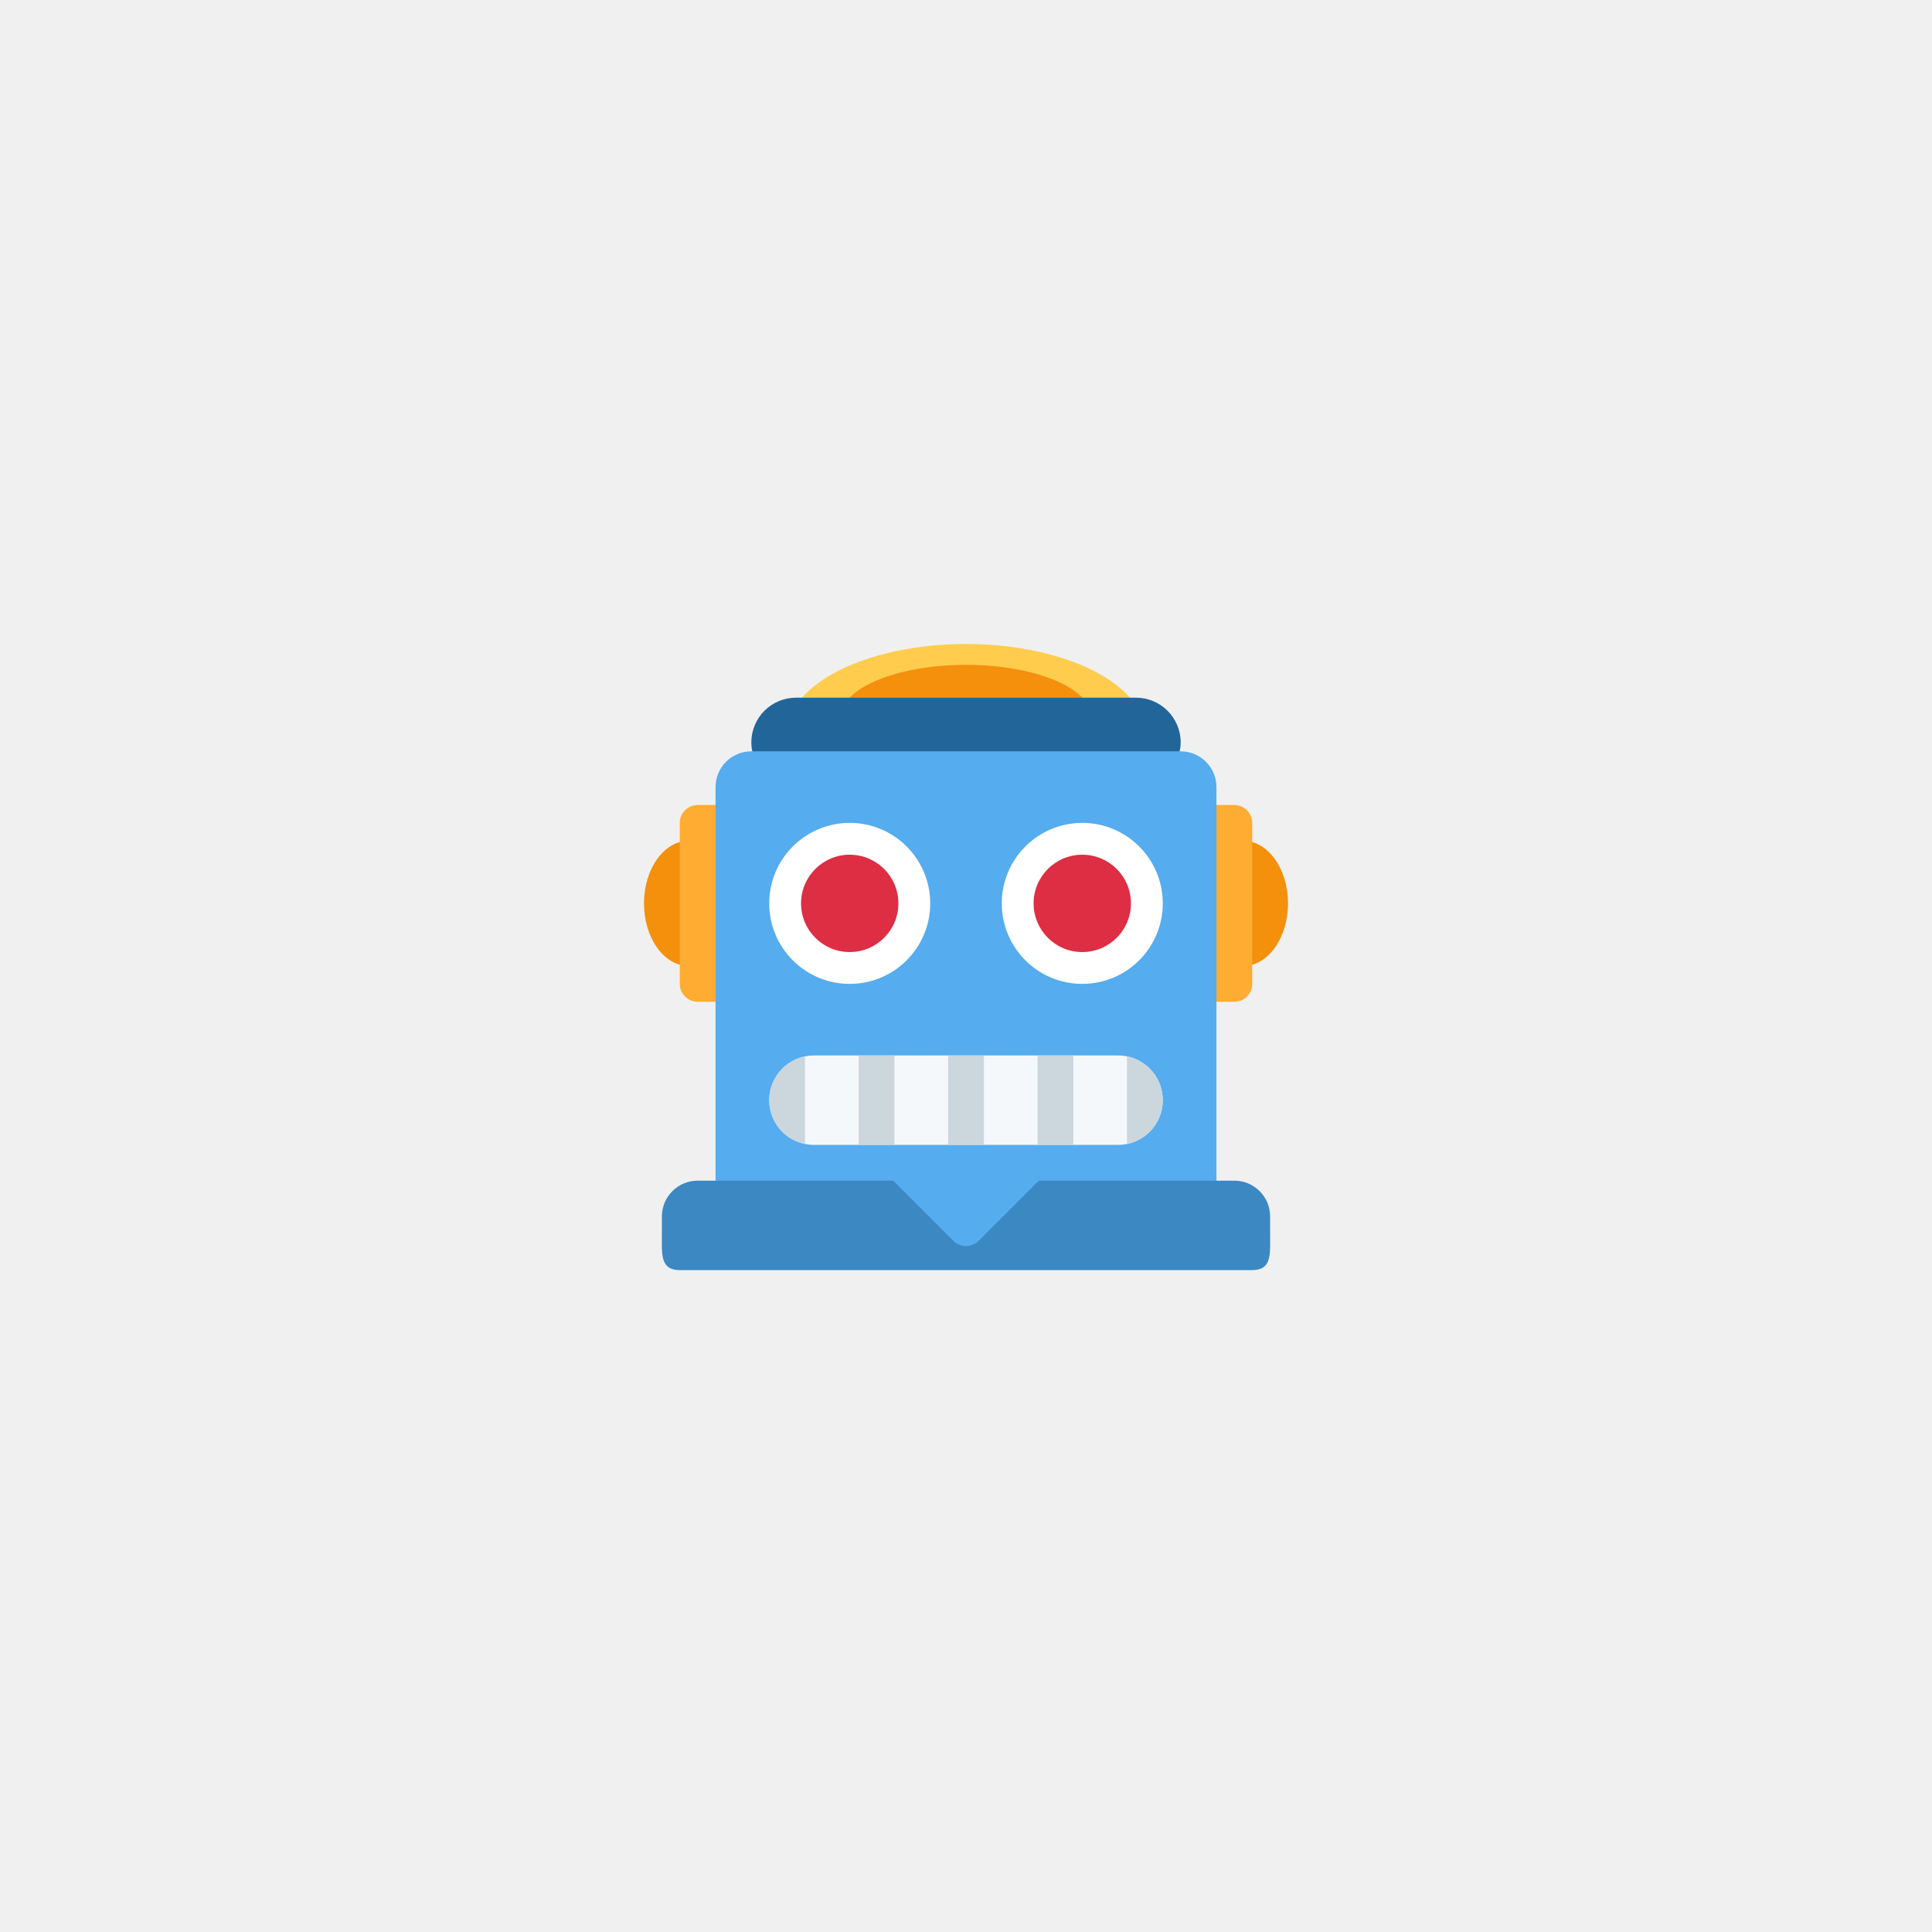
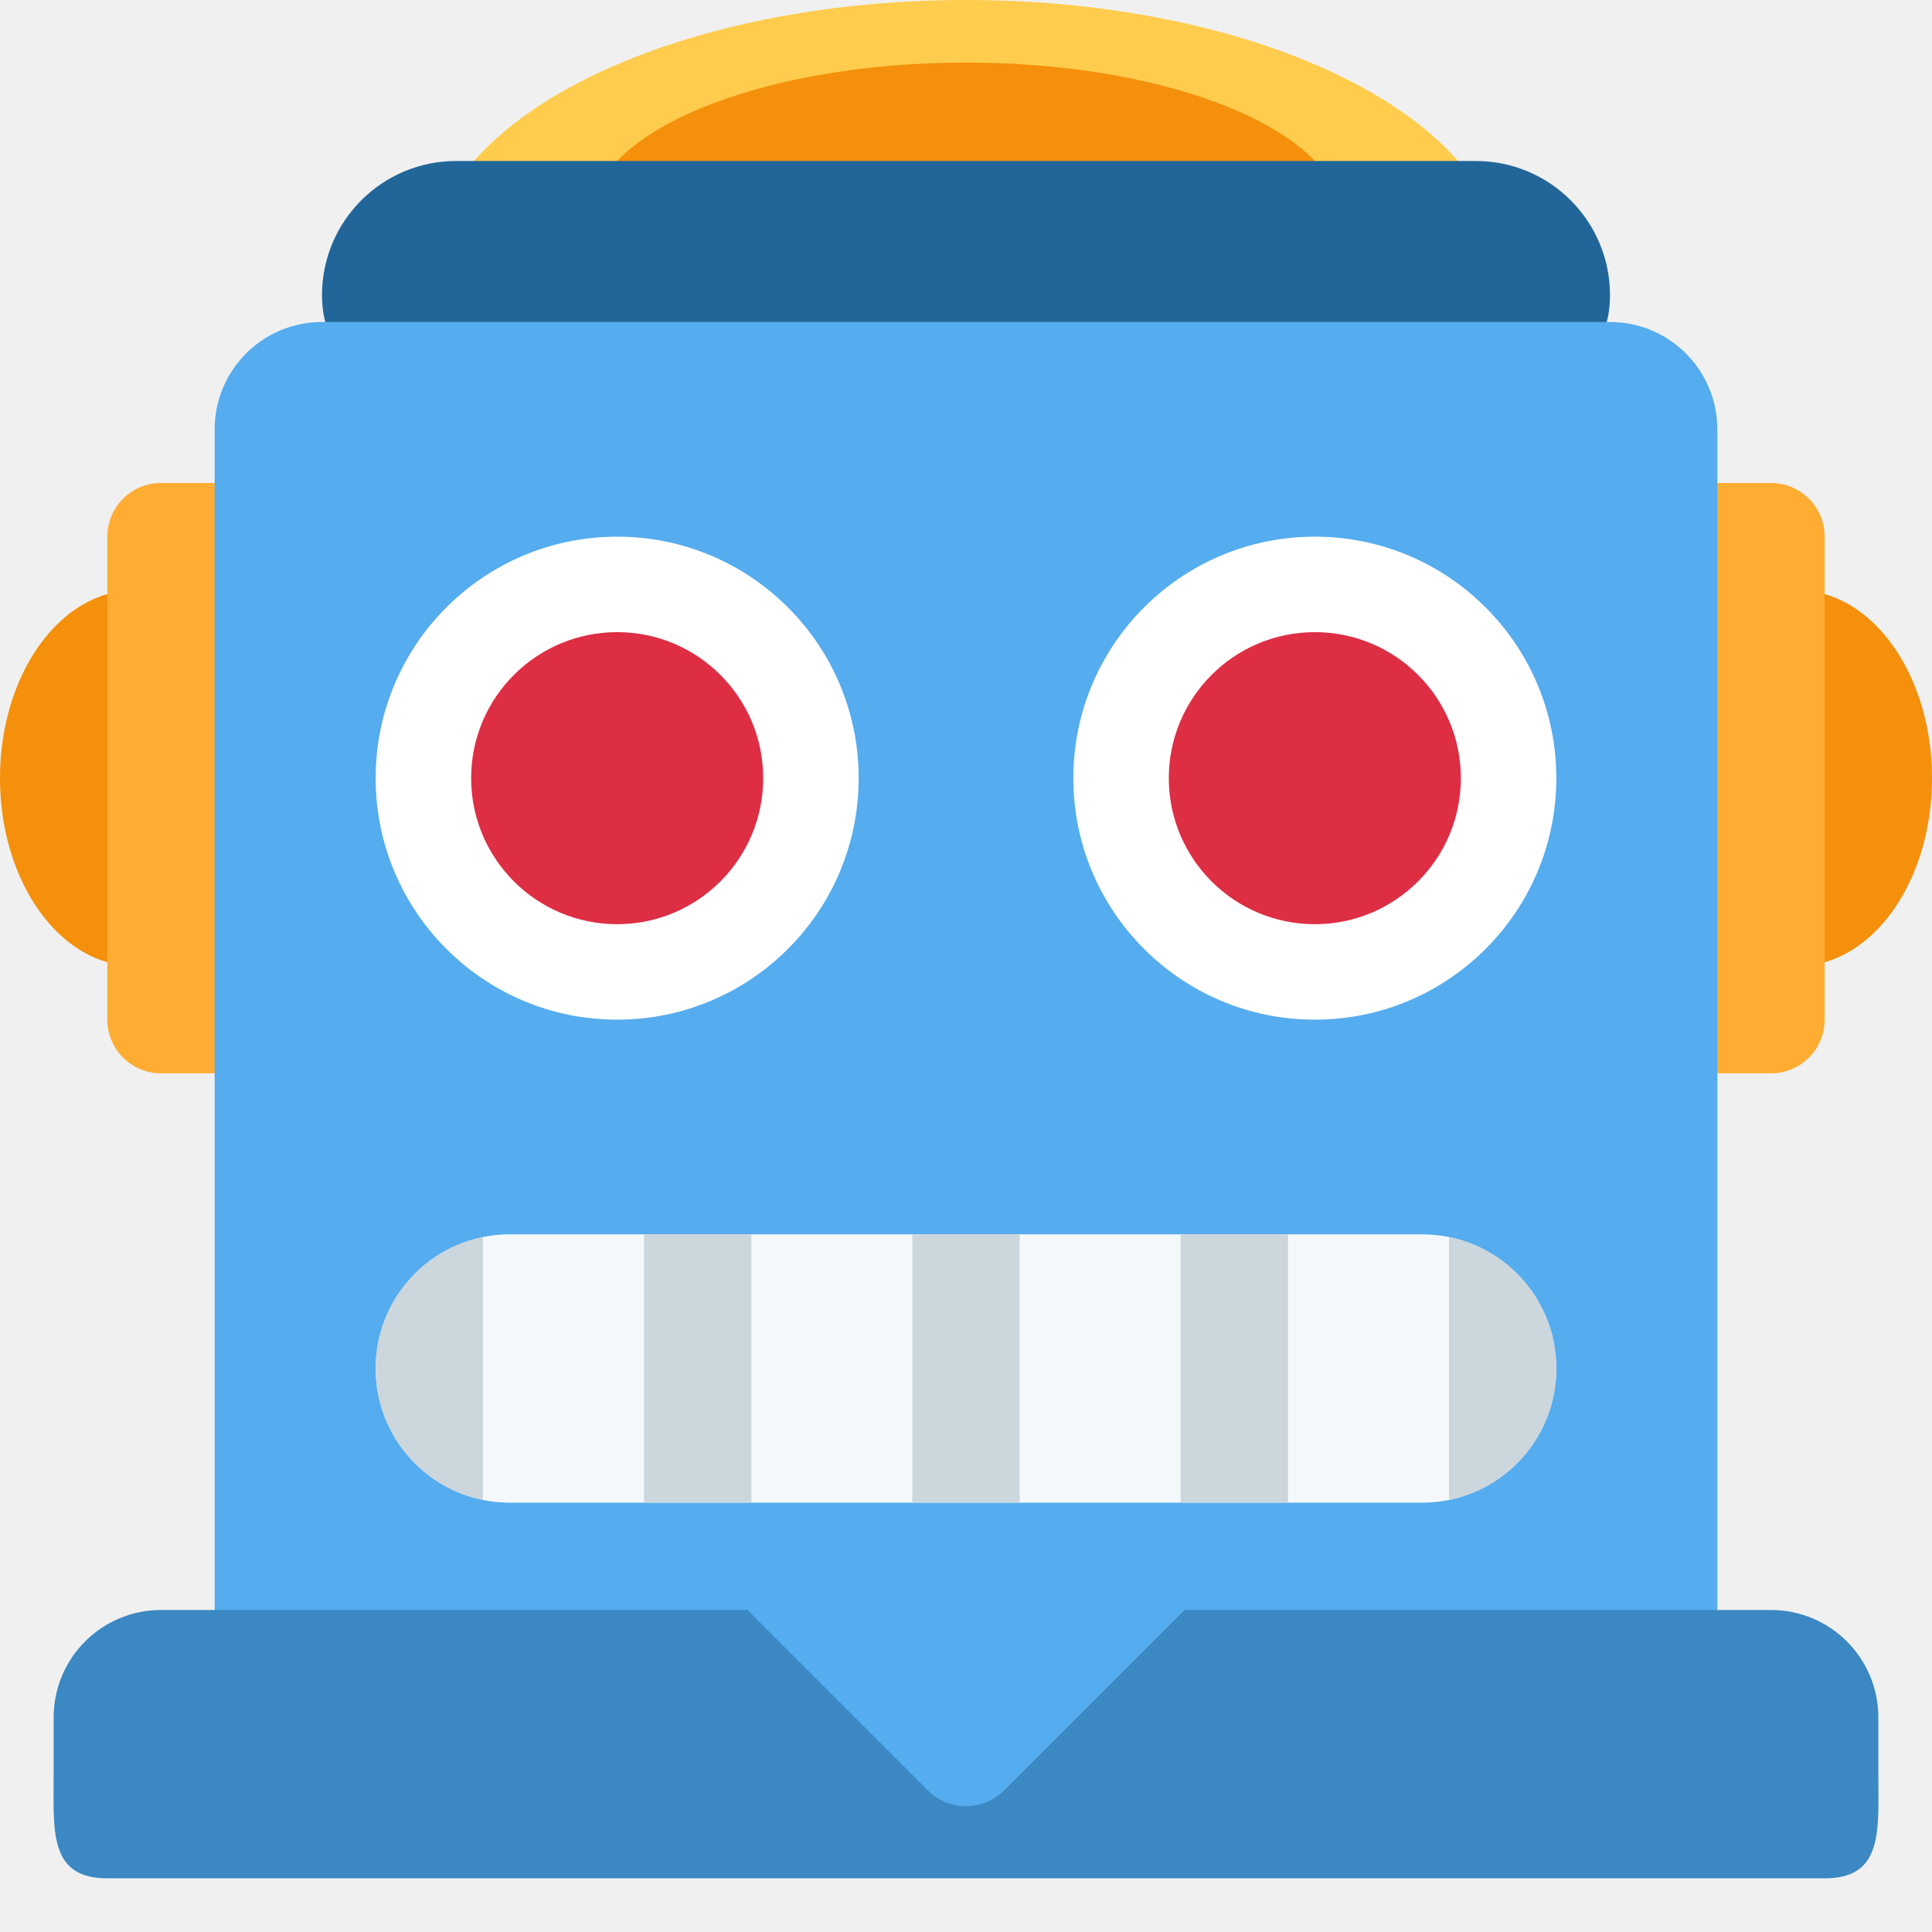
- <svg xmlns="http://www.w3.org/2000/svg" width="64px" height="64px" viewBox="-36 -36 108.00 108.00" aria-hidden="true" role="img" class="iconify iconify--twemoji" preserveAspectRatio="xMidYMid meet" fill="#000000">
+ <svg xmlns="http://www.w3.org/2000/svg" width="64px" height="64px" viewBox="0 0 36 36" aria-hidden="true" role="img" class="iconify iconify--twemoji" preserveAspectRatio="xMidYMid meet" fill="#000000">
  <g id="SVGRepo_bgCarrier" stroke-width="0" />
  <g id="SVGRepo_tracerCarrier" stroke-linecap="round" stroke-linejoin="round" />
  <g id="SVGRepo_iconCarrier">
    <ellipse fill="#F4900C" cx="33.5" cy="14.5" rx="2.5" ry="3.5" />
    <ellipse fill="#F4900C" cx="2.5" cy="14.5" rx="2.5" ry="3.5" />
    <path fill="#FFAC33" d="M34 19a1 1 0 0 1-1 1h-3a1 1 0 0 1-1-1v-9a1 1 0 0 1 1-1h3a1 1 0 0 1 1 1v9zM7 19a1 1 0 0 1-1 1H3a1 1 0 0 1-1-1v-9a1 1 0 0 1 1-1h3a1 1 0 0 1 1 1v9z" />
    <path fill="#FFCC4D" d="M28 5c0 2.761-4.478 4-10 4C12.477 9 8 7.761 8 5s4.477-5 10-5c5.522 0 10 2.239 10 5z" />
    <path fill="#F4900C" d="M25 4.083C25 5.694 21.865 7 18 7c-3.866 0-7-1.306-7-2.917c0-1.611 3.134-2.917 7-2.917c3.865 0 7 1.306 7 2.917z" />
    <path fill="#269" d="M30 5.5C30 6.881 28.881 7 27.5 7h-19C7.119 7 6 6.881 6 5.5S7.119 3 8.5 3h19A2.5 2.5 0 0 1 30 5.5z" />
    <path fill="#55ACEE" d="M30 6H6a2 2 0 0 0-2 2v26h28V8a2 2 0 0 0-2-2z" />
    <path fill="#3B88C3" d="M35 33v-1a2 2 0 0 0-2-2H22.071l-3.364 3.364a.999.999 0 0 1-1.414 0L13.929 30H3a2 2 0 0 0-2 2v1c0 1.104-.104 2 1 2h32c1.104 0 1-.896 1-2z" />
    <circle fill="#FFF" cx="24.5" cy="14.5" r="4.5" />
    <circle fill="#DD2E44" cx="24.5" cy="14.5" r="2.721" />
    <circle fill="#FFF" cx="11.5" cy="14.5" r="4.5" />
    <path fill="#F5F8FA" d="M29 25.5a2.5 2.5 0 0 1-2.5 2.5h-17a2.5 2.5 0 1 1 0-5h17a2.5 2.5 0 0 1 2.5 2.5z" />
    <path fill="#CCD6DD" d="M17 23h2v5h-2zm-5 0h2v5h-2zm10 0h2v5h-2zM7 25.5a2.5 2.5 0 0 0 2 2.45v-4.9a2.5 2.5 0 0 0-2 2.45zm20-2.45v4.899a2.5 2.5 0 0 0 0-4.899z" />
    <circle fill="#DD2E44" cx="11.5" cy="14.5" r="2.721" />
  </g>
</svg>
